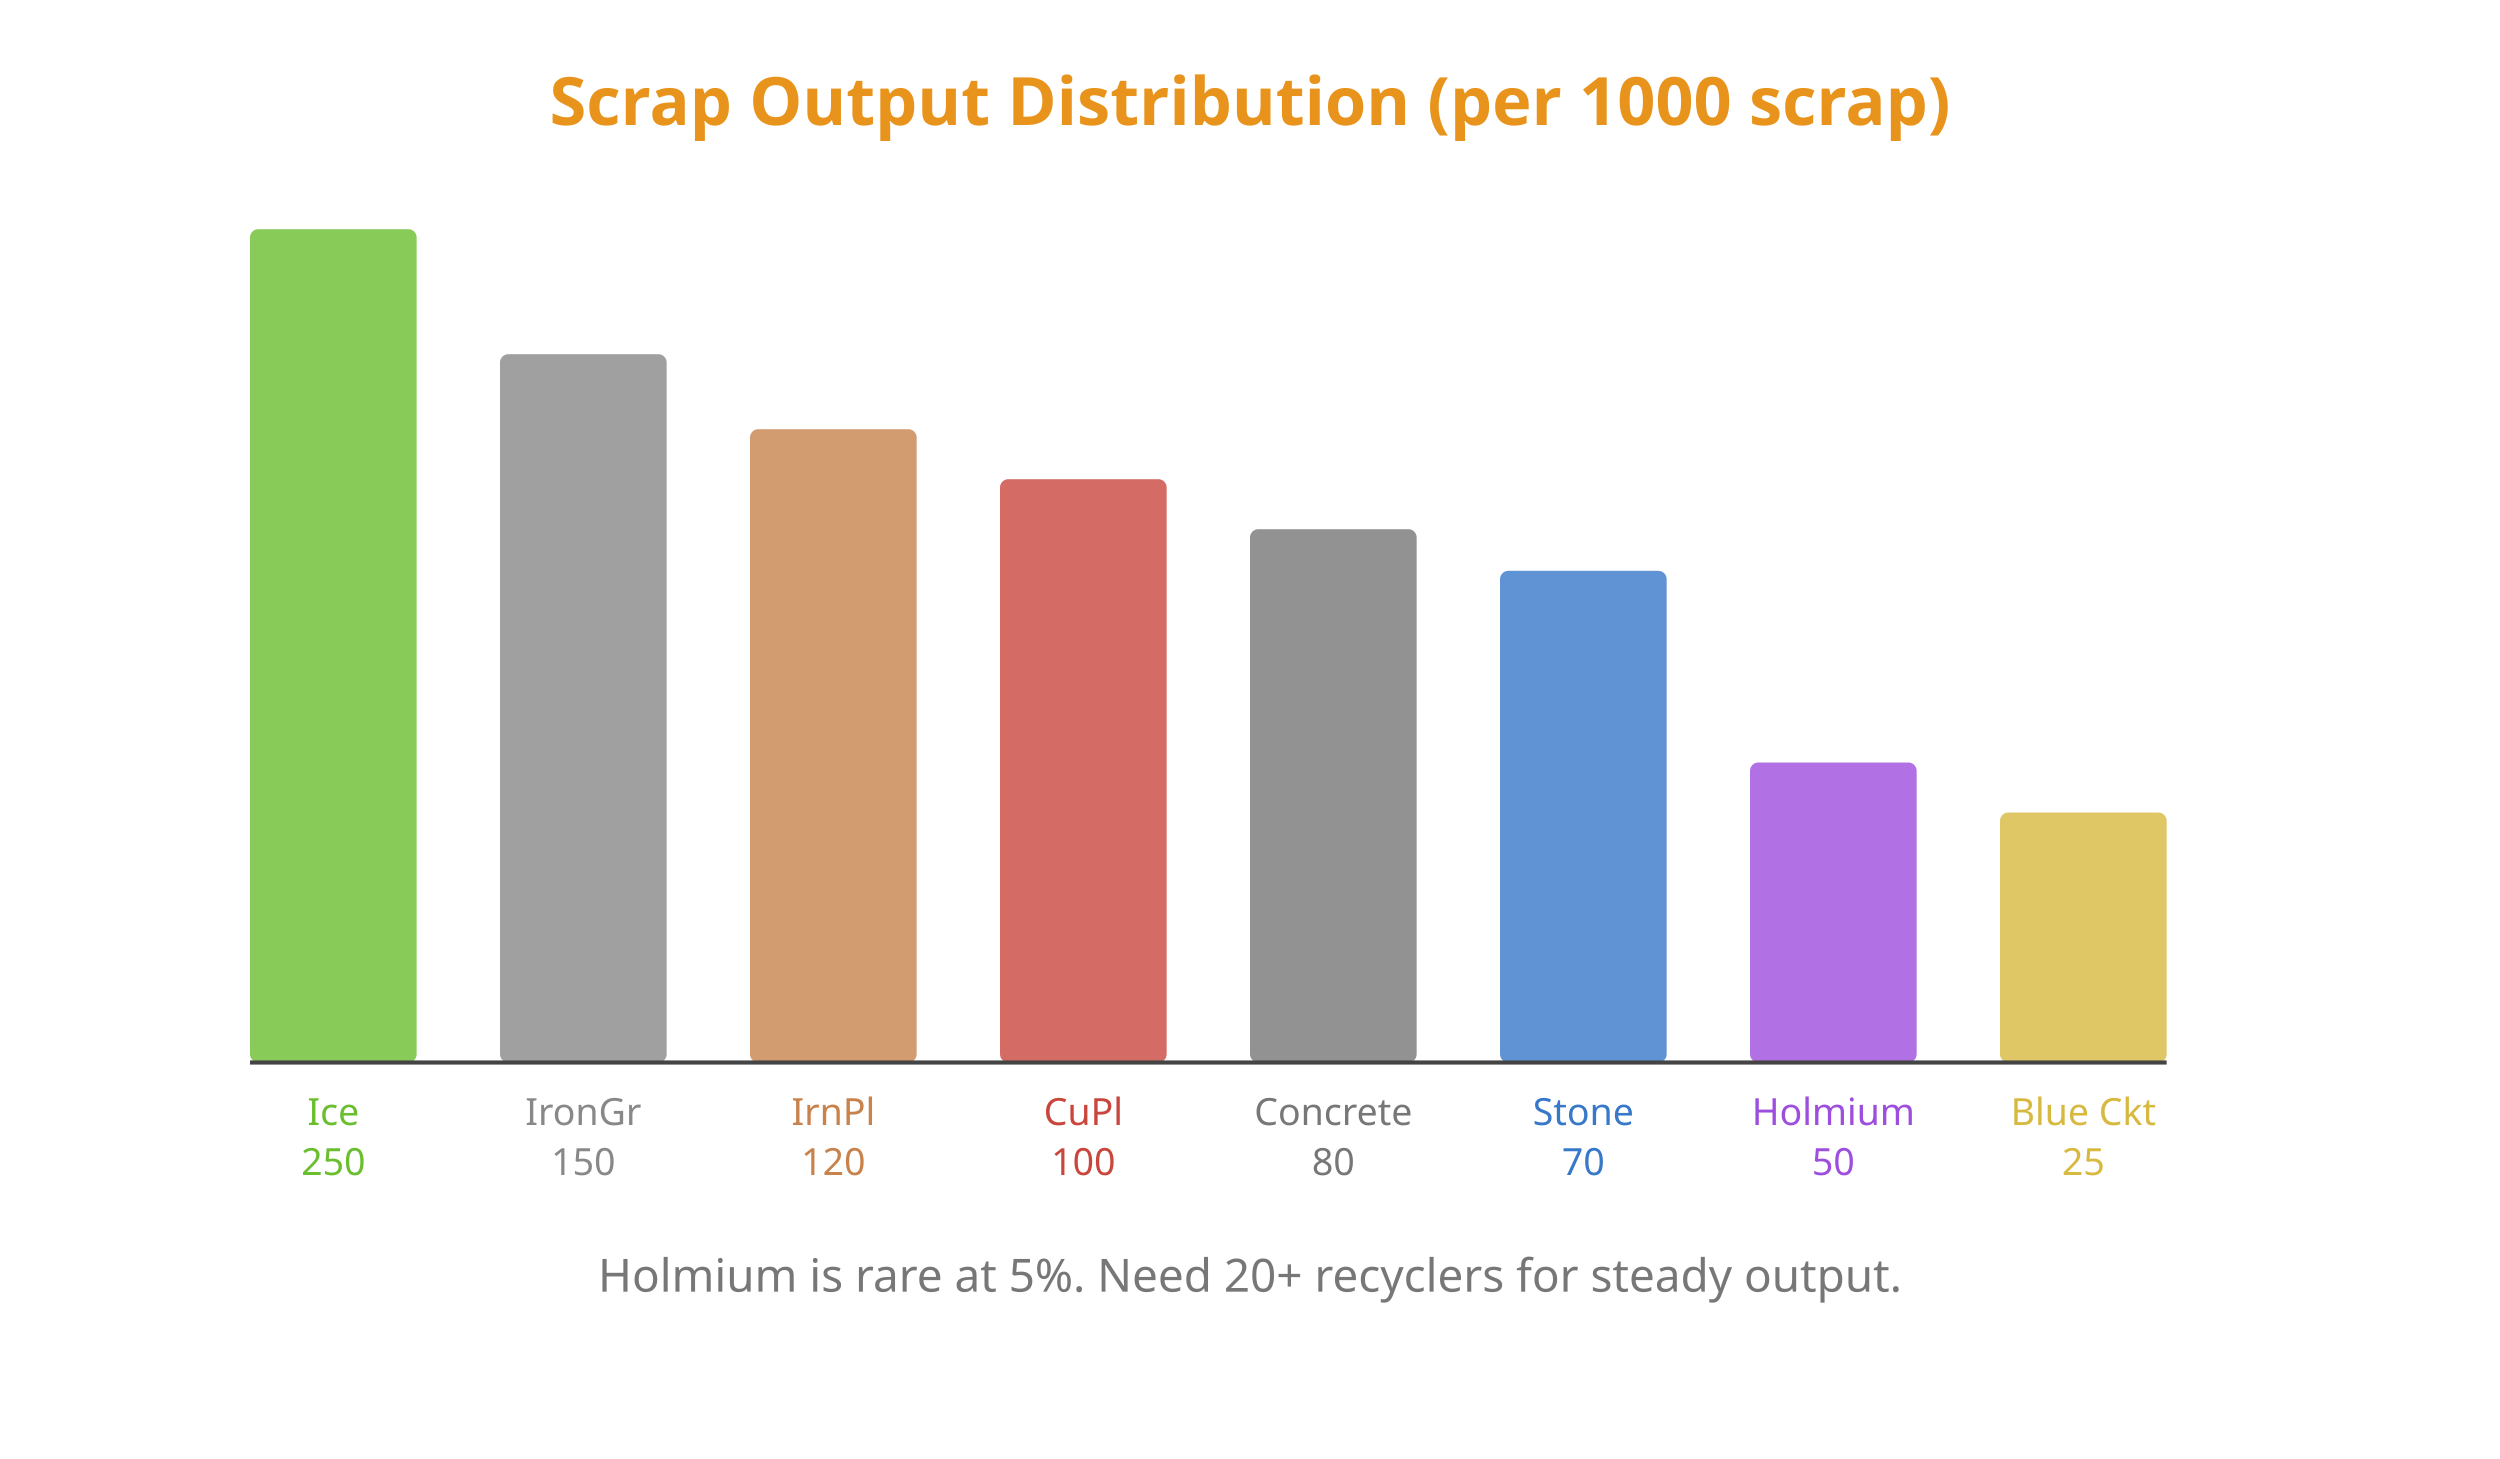
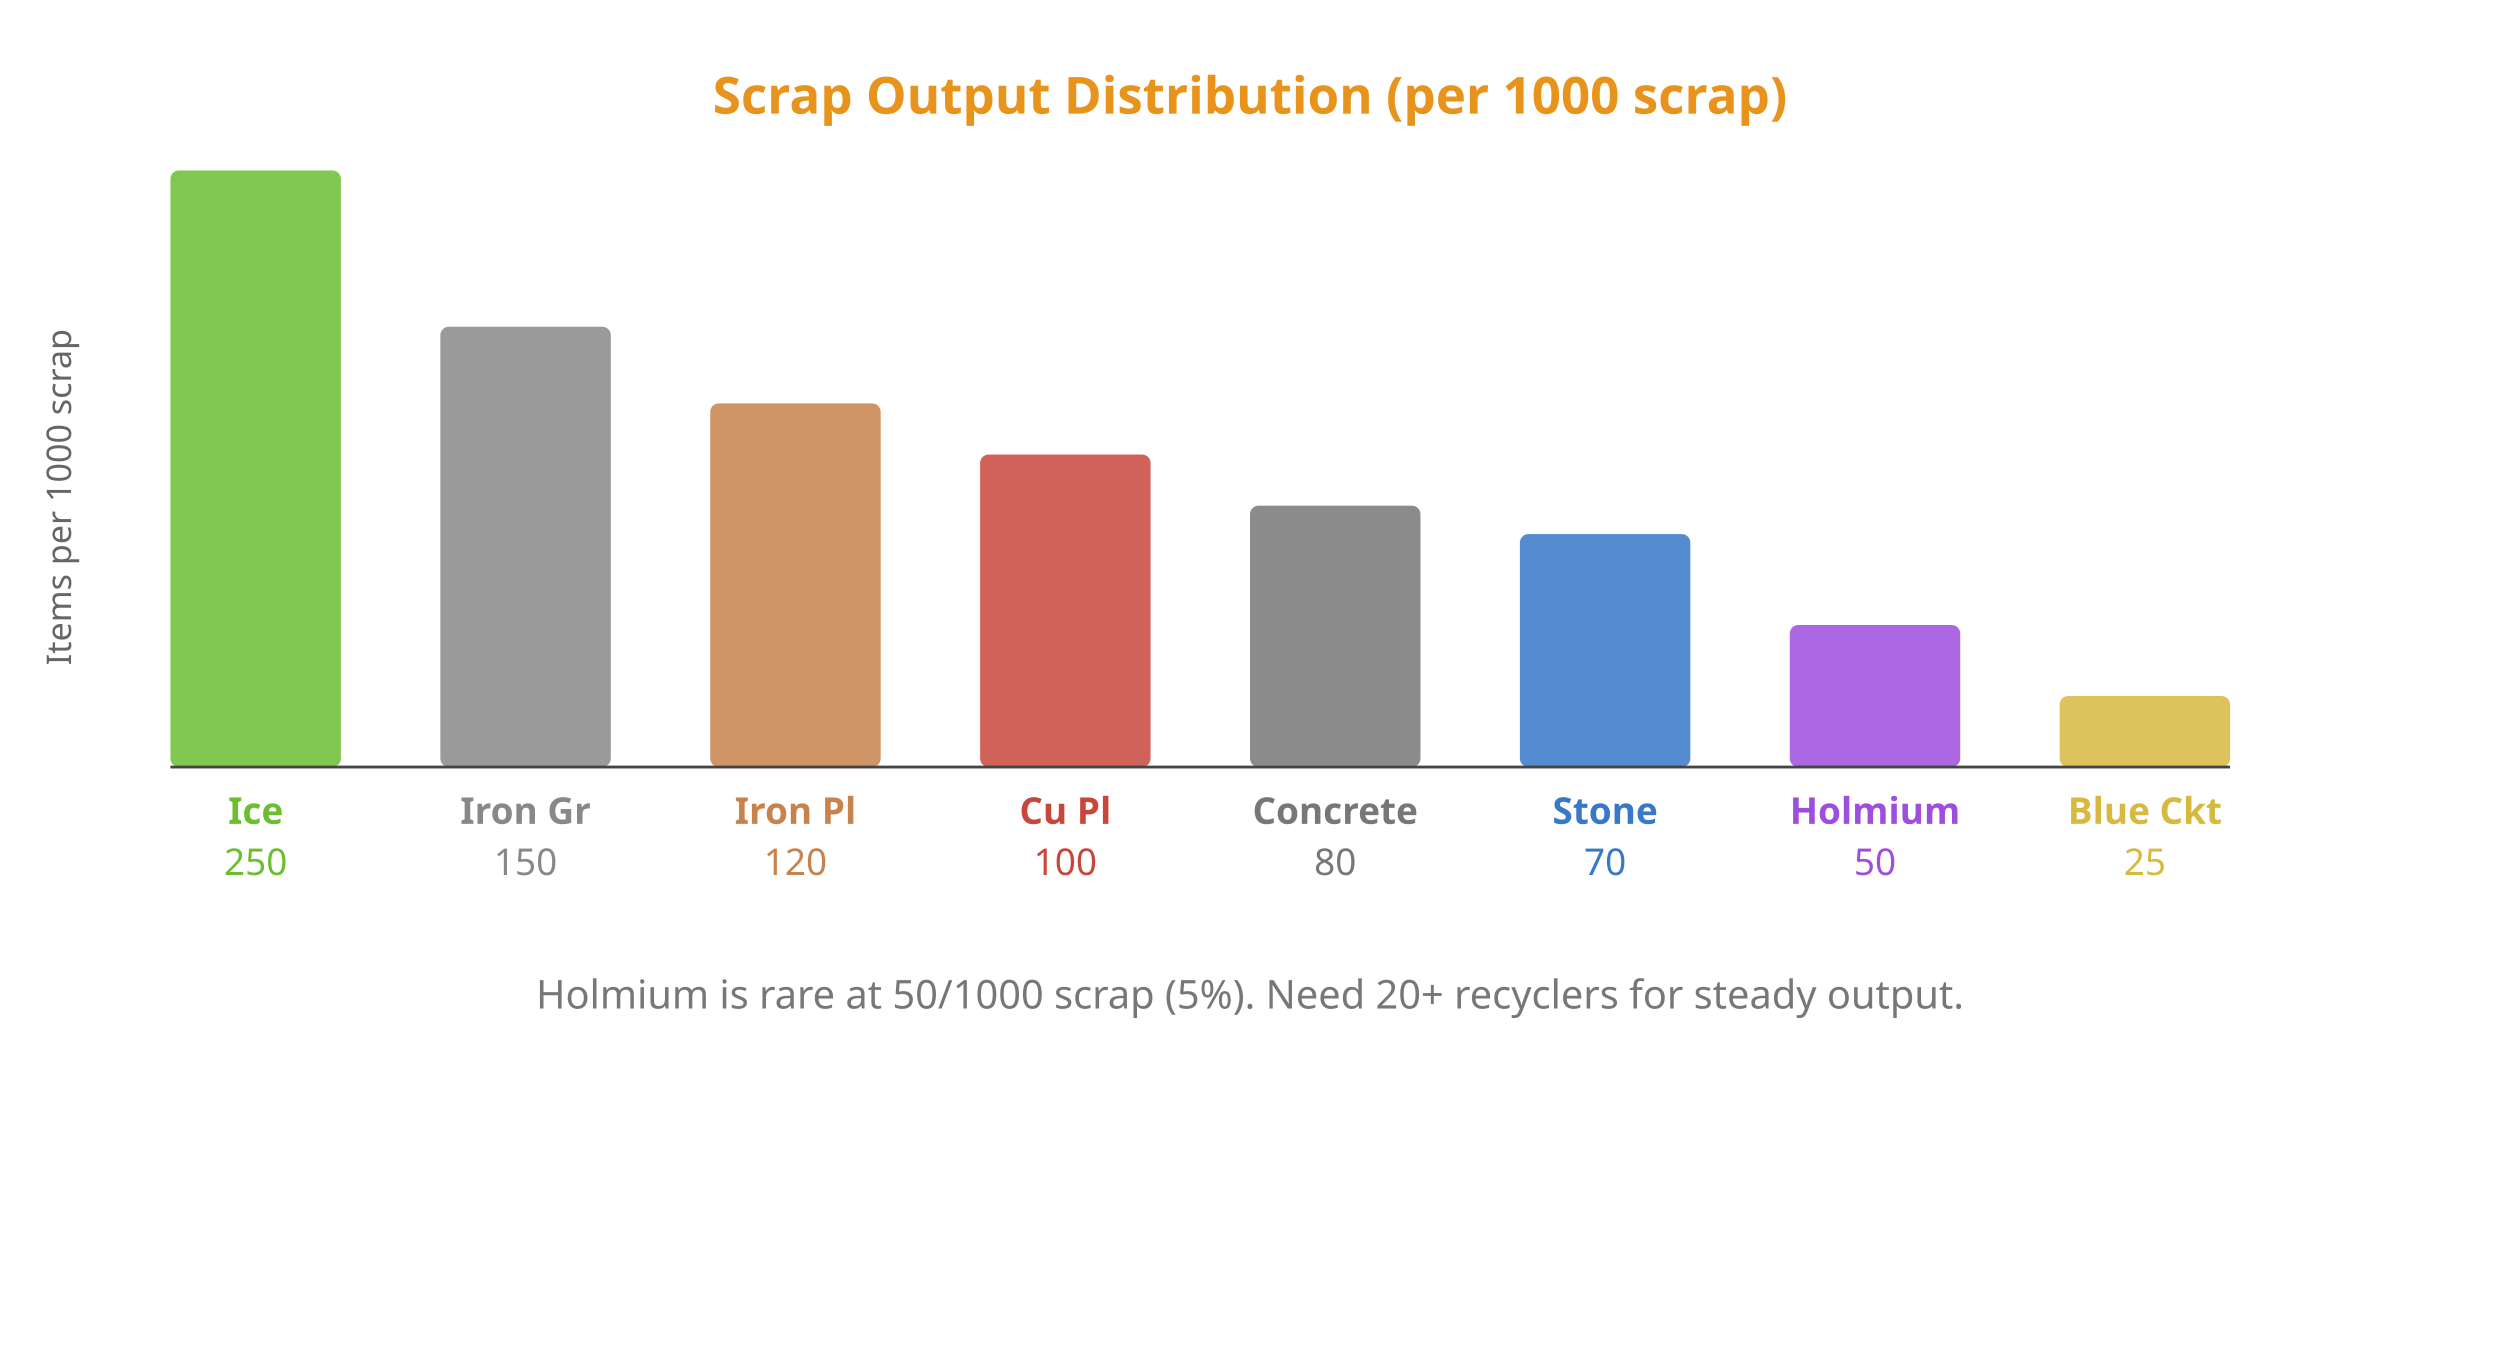
- <svg xmlns="http://www.w3.org/2000/svg" viewBox="0 0 600 350" width="600" height="350" style="background:#111;font-family:system-ui,sans-serif;">
-   <text x="300" y="30" fill="#e8941c" font-size="16" text-anchor="middle" font-weight="bold">Scrap Output Distribution (per 1000 scrap)</text>
-   <rect x="60" y="55" width="40" height="200" rx="2" fill="#6abe30" opacity="0.8" />
-   <text x="80" y="270" fill="#6abe30" font-size="9" text-anchor="middle">Ice</text>
-   <text x="80" y="282" fill="#6abe30" font-size="9" text-anchor="middle">250</text>
-   <rect x="120" y="85" width="40" height="170" rx="2" fill="#888" opacity="0.8" />
-   <text x="140" y="270" fill="#888" font-size="9" text-anchor="middle">IronGr</text>
-   <text x="140" y="282" fill="#888" font-size="9" text-anchor="middle">150</text>
-   <rect x="180" y="103" width="40" height="152" rx="2" fill="#c8824c" opacity="0.8" />
-   <text x="200" y="270" fill="#c8824c" font-size="9" text-anchor="middle">IrnPl</text>
-   <text x="200" y="282" fill="#c8824c" font-size="9" text-anchor="middle">120</text>
-   <rect x="240" y="115" width="40" height="140" rx="2" fill="#c9463d" opacity="0.8" />
-   <text x="260" y="270" fill="#c9463d" font-size="9" text-anchor="middle">CuPl</text>
-   <text x="260" y="282" fill="#c9463d" font-size="9" text-anchor="middle">100</text>
-   <rect x="300" y="127" width="40" height="128" rx="2" fill="#777" opacity="0.8" />
-   <text x="320" y="270" fill="#777" font-size="9" text-anchor="middle">Concrete</text>
-   <text x="320" y="282" fill="#777" font-size="9" text-anchor="middle">80</text>
-   <rect x="360" y="137" width="40" height="118" rx="2" fill="#3778c8" opacity="0.8" />
-   <text x="380" y="270" fill="#3778c8" font-size="9" text-anchor="middle">Stone</text>
-   <text x="380" y="282" fill="#3778c8" font-size="9" text-anchor="middle">70</text>
-   <rect x="420" y="183" width="40" height="72" rx="2" fill="#9d4edd" opacity="0.8" />
-   <text x="440" y="270" fill="#9d4edd" font-size="9" text-anchor="middle">Holmium</text>
-   <text x="440" y="282" fill="#9d4edd" font-size="9" text-anchor="middle">50</text>
-   <rect x="480" y="195" width="40" height="60" rx="2" fill="#d7b940" opacity="0.8" />
-   <text x="500" y="270" fill="#d7b940" font-size="9" text-anchor="middle">Blue Ckt</text>
-   <text x="500" y="282" fill="#d7b940" font-size="9" text-anchor="middle">25</text>
-   <line x1="60" y1="255" x2="520" y2="255" stroke="#444" stroke-width="1" />
-   <text x="300" y="310" fill="#777" font-size="11" text-anchor="middle">Holmium is rare at 5%. Need 20+ recyclers for steady output.</text>
+ <svg xmlns="http://www.w3.org/2000/svg" viewBox="0 0 880 480" width="880" height="480" style="background:#111;font-family:system-ui,sans-serif;">
+   <text x="440" y="40" fill="#e8941c" font-size="18" text-anchor="middle" font-weight="bold">Scrap Output Distribution (per 1000 scrap)</text>
+   <rect x="60" y="60" width="60" height="210" rx="3" fill="#6abe30" opacity="0.85" />
+   <text x="90" y="290" fill="#6abe30" font-size="13" text-anchor="middle" font-weight="bold">Ice</text>
+   <text x="90" y="308" fill="#6abe30" font-size="13" text-anchor="middle">250</text>
+   <rect x="155" y="115" width="60" height="155" rx="3" fill="#888" opacity="0.85" />
+   <text x="185" y="290" fill="#888" font-size="13" text-anchor="middle" font-weight="bold">Iron Gr</text>
+   <text x="185" y="308" fill="#888" font-size="13" text-anchor="middle">150</text>
+   <rect x="250" y="142" width="60" height="128" rx="3" fill="#c8824c" opacity="0.85" />
+   <text x="280" y="290" fill="#c8824c" font-size="13" text-anchor="middle" font-weight="bold">Iron Pl</text>
+   <text x="280" y="308" fill="#c8824c" font-size="13" text-anchor="middle">120</text>
+   <rect x="345" y="160" width="60" height="110" rx="3" fill="#c9463d" opacity="0.85" />
+   <text x="375" y="290" fill="#c9463d" font-size="13" text-anchor="middle" font-weight="bold">Cu Pl</text>
+   <text x="375" y="308" fill="#c9463d" font-size="13" text-anchor="middle">100</text>
+   <rect x="440" y="178" width="60" height="92" rx="3" fill="#777" opacity="0.85" />
+   <text x="470" y="290" fill="#777" font-size="13" text-anchor="middle" font-weight="bold">Concrete</text>
+   <text x="470" y="308" fill="#777" font-size="13" text-anchor="middle">80</text>
+   <rect x="535" y="188" width="60" height="82" rx="3" fill="#3778c8" opacity="0.85" />
+   <text x="565" y="290" fill="#3778c8" font-size="13" text-anchor="middle" font-weight="bold">Stone</text>
+   <text x="565" y="308" fill="#3778c8" font-size="13" text-anchor="middle">70</text>
+   <rect x="630" y="220" width="60" height="50" rx="3" fill="#9d4edd" opacity="0.85" />
+   <text x="660" y="290" fill="#9d4edd" font-size="13" text-anchor="middle" font-weight="bold">Holmium</text>
+   <text x="660" y="308" fill="#9d4edd" font-size="13" text-anchor="middle">50</text>
+   <rect x="725" y="245" width="60" height="25" rx="3" fill="#d7b940" opacity="0.85" />
+   <text x="755" y="290" fill="#d7b940" font-size="13" text-anchor="middle" font-weight="bold">Blue Ckt</text>
+   <text x="755" y="308" fill="#d7b940" font-size="13" text-anchor="middle">25</text>
+   <line x1="60" y1="270" x2="785" y2="270" stroke="#444" stroke-width="1" />
+   <text x="440" y="355" fill="#777" font-size="14" text-anchor="middle">Holmium is rare at 50/1000 scrap (5%). Need 20+ recyclers for steady output.</text>
+   <text x="25" y="175" fill="#666" font-size="12" text-anchor="middle" transform="rotate(-90,25,175)">Items per 1000 scrap</text>
</svg>
